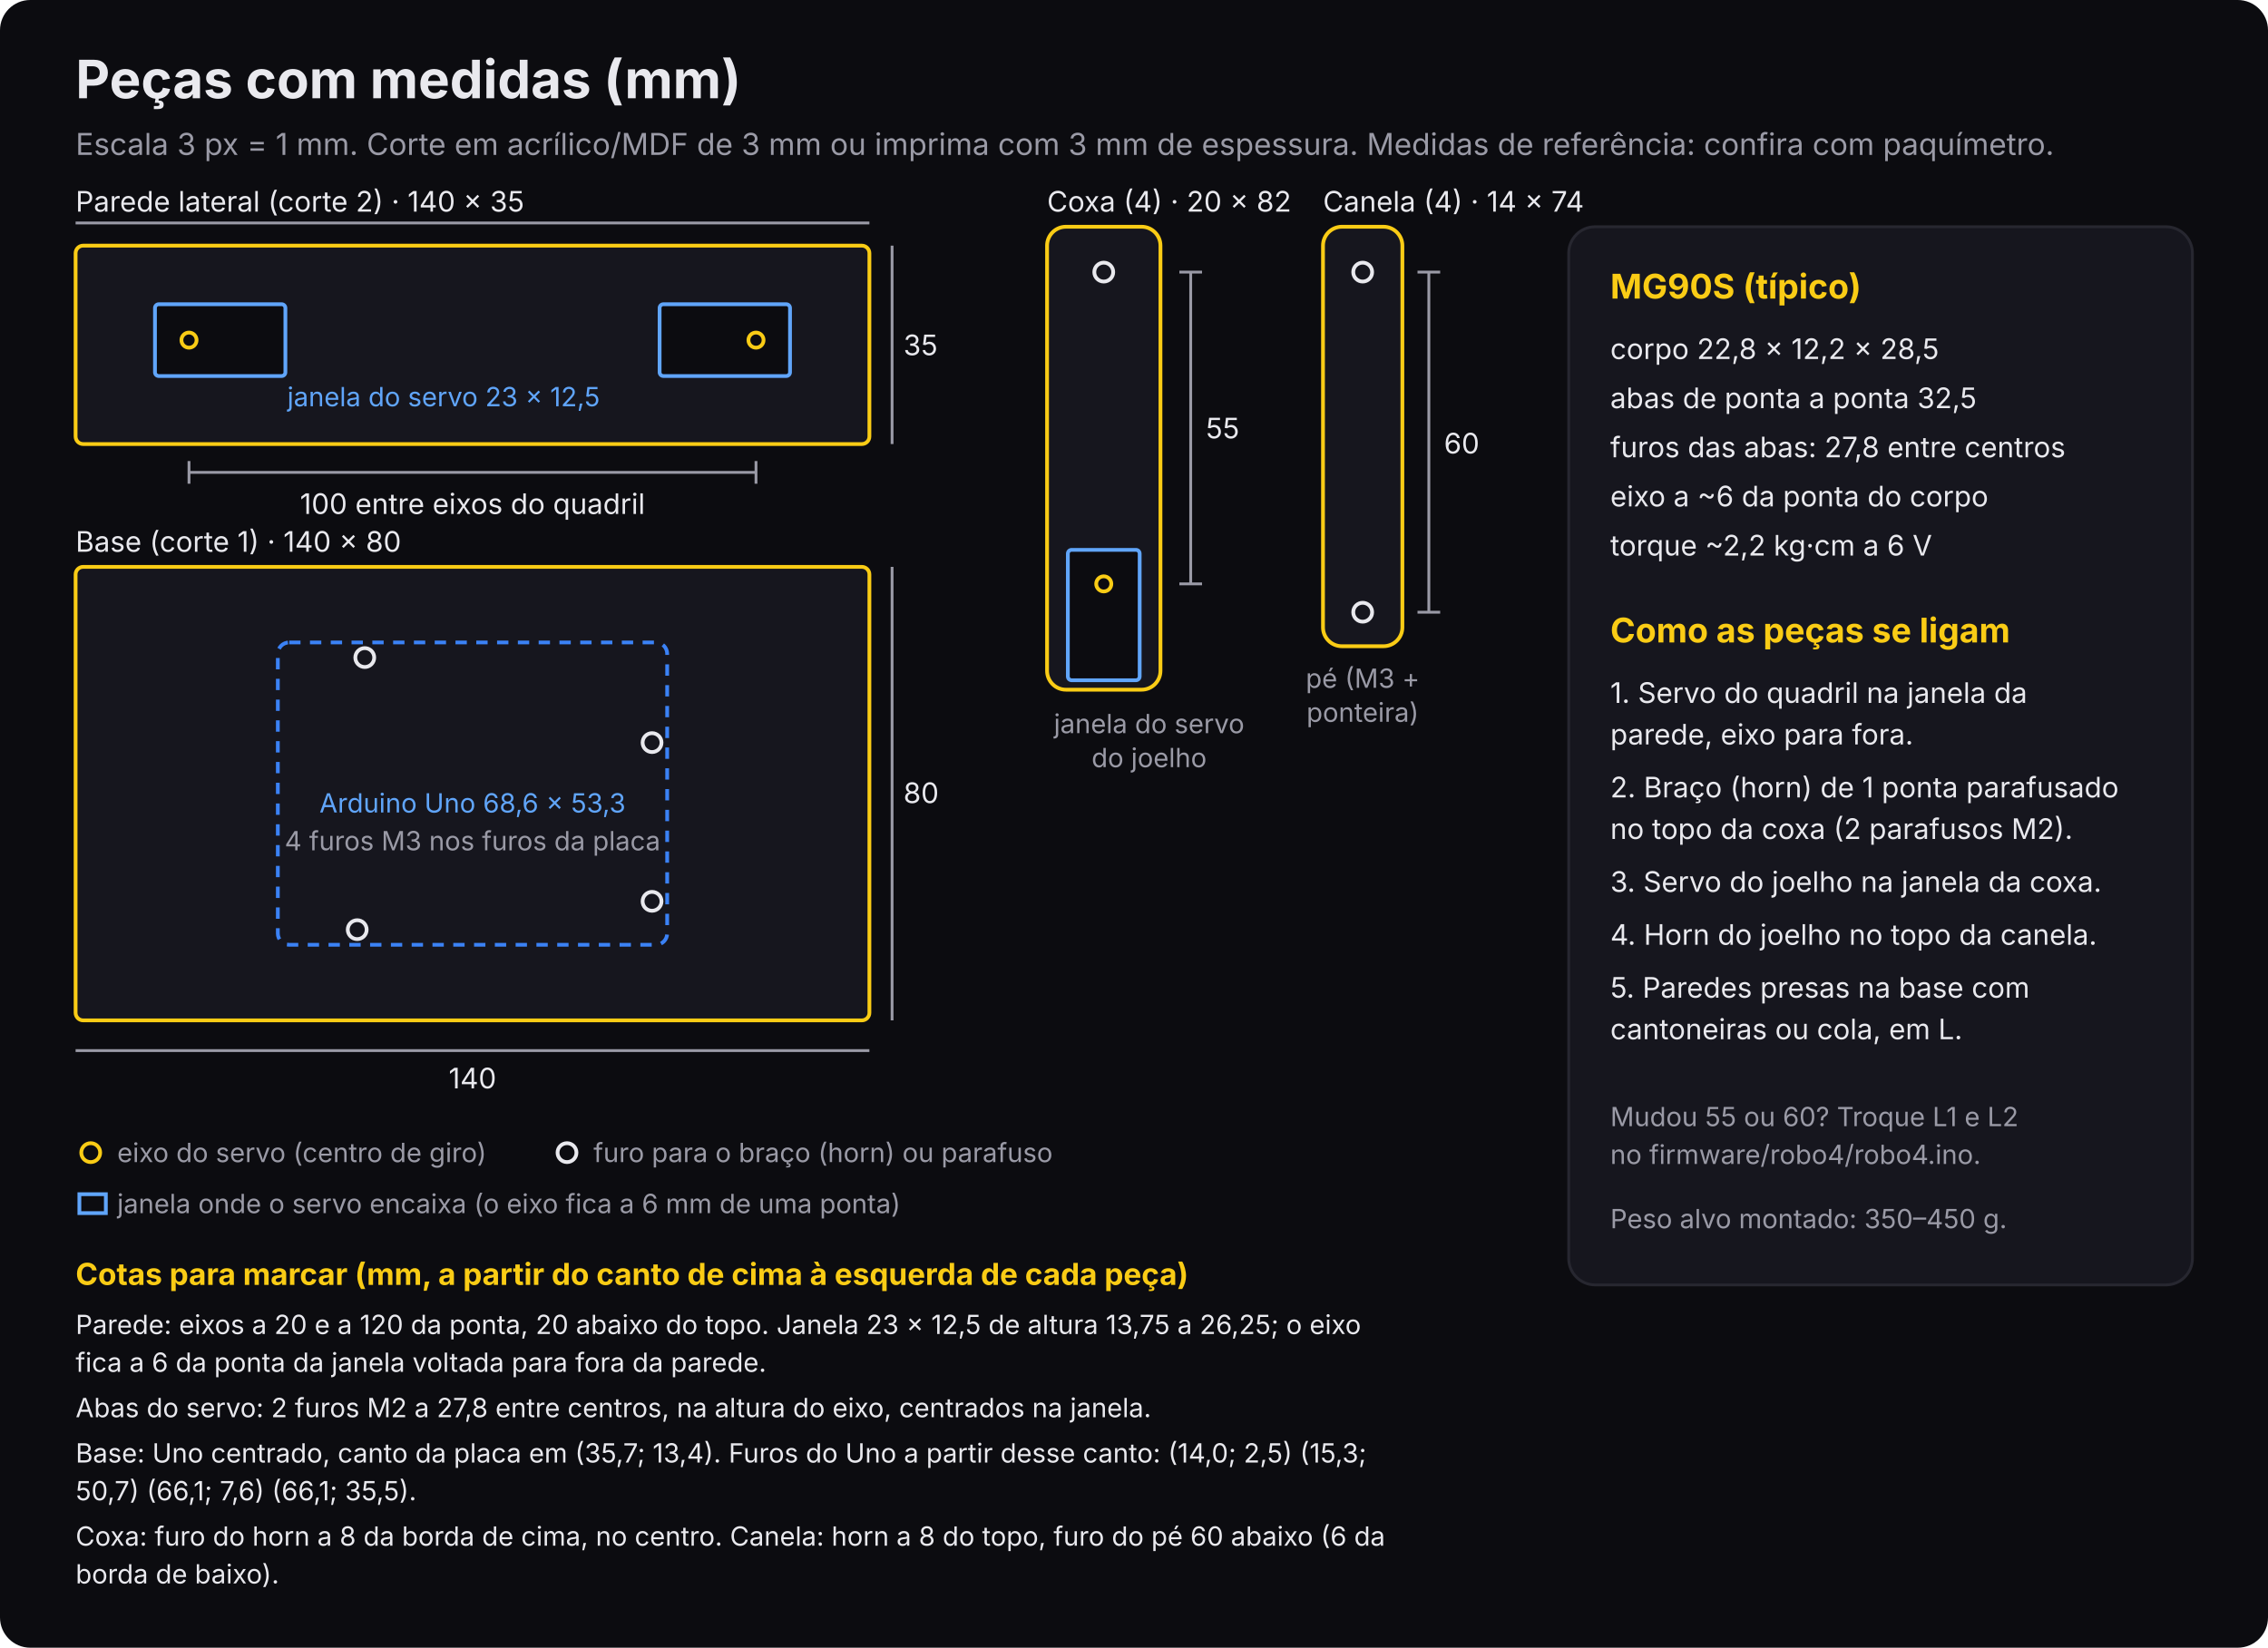
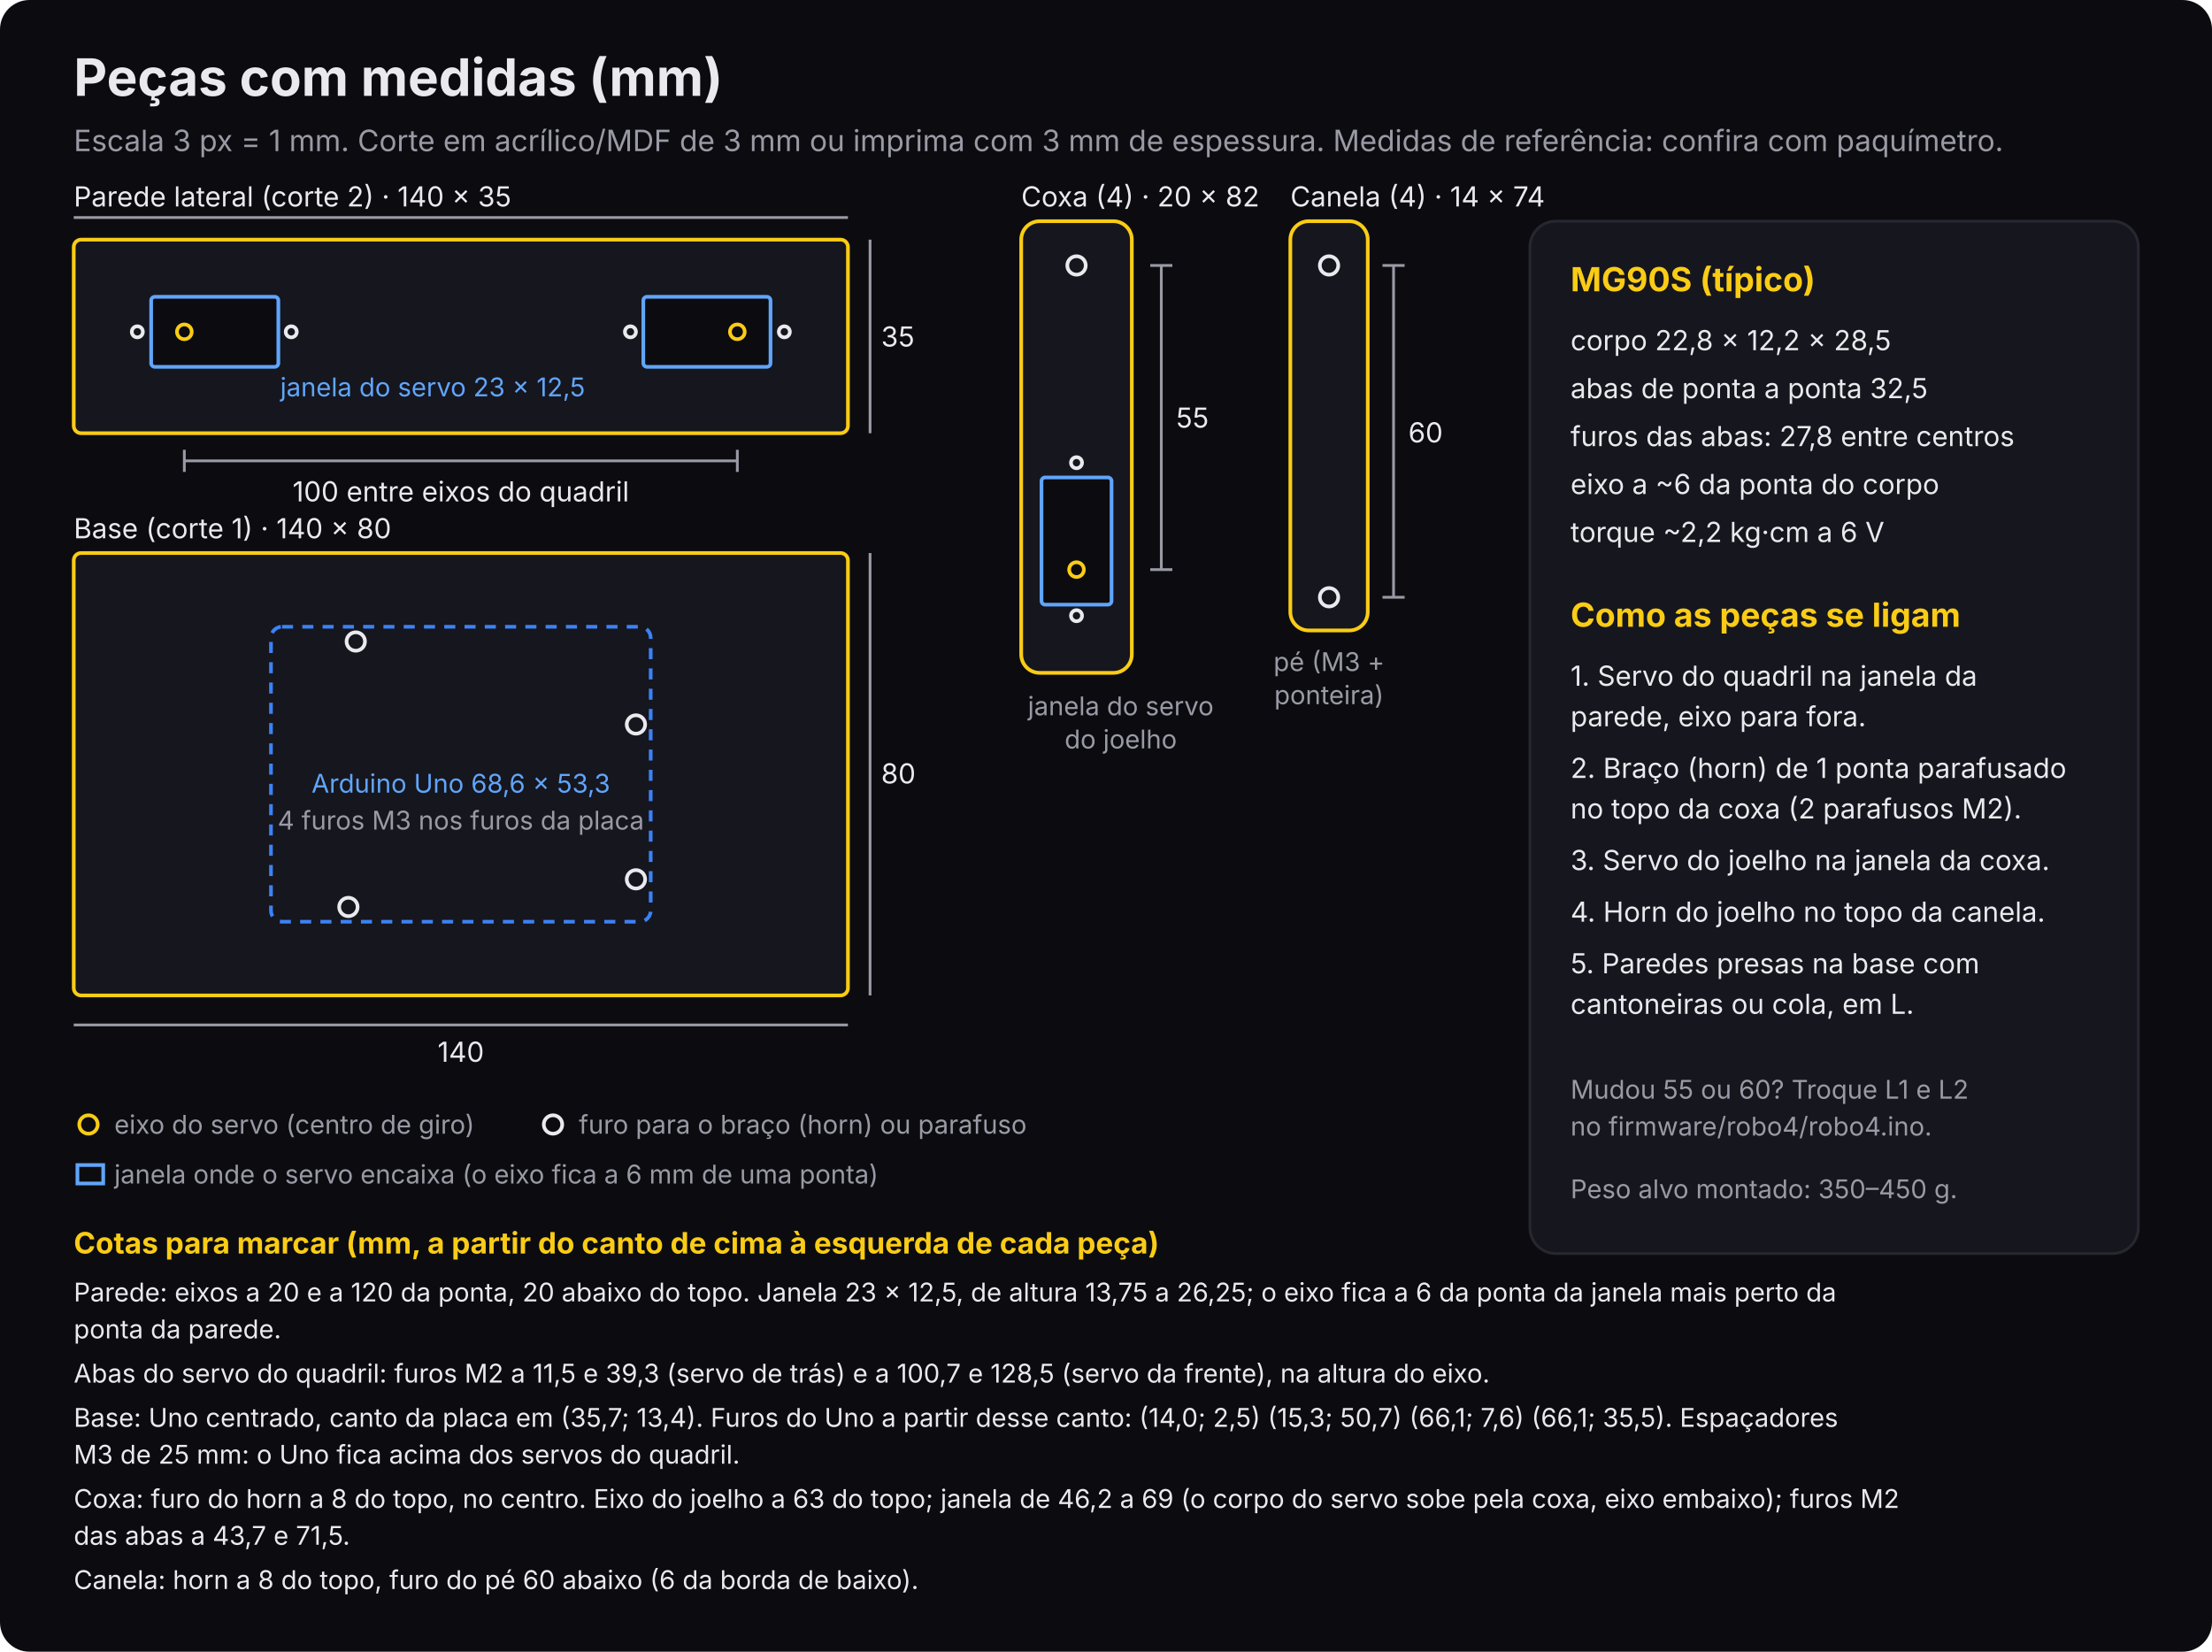
- <svg xmlns="http://www.w3.org/2000/svg" viewBox="0 0 1200 872" font-family="Inter, Arial, sans-serif">
-   <rect width="1200" height="872" rx="16" fill="#0c0c10" />
+ <svg xmlns="http://www.w3.org/2000/svg" viewBox="0 0 1200 896" font-family="Inter, Arial, sans-serif">
+   <rect width="1200" height="896" rx="16" fill="#0c0c10" />
  <text x="40" y="52" fill="#e9e9ee" font-size="28" font-weight="700" font-family="Sora, Inter, sans-serif">Peças com medidas (mm)</text>
  <text x="40" y="82" fill="#9a9aa6" font-size="16">Escala 3 px = 1 mm. Corte em acrílico/MDF de 3 mm ou imprima com 3 mm de espessura. Medidas de referência: confira com paquímetro.</text>
  <g stroke-width="2" fill="none">
    <rect x="40" y="130" width="420" height="105" rx="4" stroke="#FACC15" fill="#16161e" />
    <rect x="82" y="161" width="69" height="38" rx="2" stroke="#60a5fa" fill="#0c0c10" />
    <rect x="349" y="161" width="69" height="38" rx="2" stroke="#60a5fa" fill="#0c0c10" />
    <circle cx="100" cy="180" r="4" stroke="#FACC15" />
+     <circle cx="74.5" cy="180" r="3" stroke="#e9e9ee" />
+     <circle cx="158" cy="180" r="3" stroke="#e9e9ee" />
+     <circle cx="342" cy="180" r="3" stroke="#e9e9ee" />
+     <circle cx="425.5" cy="180" r="3" stroke="#e9e9ee" />
    <circle cx="400" cy="180" r="4" stroke="#FACC15" />
    <rect x="40" y="300" width="420" height="240" rx="4" stroke="#FACC15" fill="#16161e" />
    <rect x="147" y="340" width="206" height="160" rx="6" stroke="#3b82f6" stroke-dasharray="6 5" />
    <g stroke="#e9e9ee">
      <circle cx="189" cy="492" r="5" />
      <circle cx="193" cy="348" r="5" />
      <circle cx="345" cy="477" r="5" />
      <circle cx="345" cy="393" r="5" />
    </g>
    <rect x="554" y="120" width="60" height="245" rx="10" stroke="#FACC15" fill="#16161e" />
    <circle cx="584" cy="144" r="5" stroke="#e9e9ee" />
-     <rect x="565" y="291" width="38" height="69" rx="2" stroke="#60a5fa" fill="#0c0c10" />
+     <rect x="565" y="259" width="38" height="69" rx="2" stroke="#60a5fa" fill="#0c0c10" />
+     <circle cx="584" cy="251" r="3" stroke="#e9e9ee" />
+     <circle cx="584" cy="334" r="3" stroke="#e9e9ee" />
    <circle cx="584" cy="309" r="4" stroke="#FACC15" />
    <rect x="700" y="120" width="42" height="222" rx="10" stroke="#FACC15" fill="#16161e" />
    <circle cx="721" cy="144" r="5" stroke="#e9e9ee" />
    <circle cx="721" cy="324" r="5" stroke="#e9e9ee" />
  </g>
  <g stroke="#9a9aa6" stroke-width="1.5">
    <line x1="100" y1="250" x2="400" y2="250" />
    <line x1="100" y1="244" x2="100" y2="256" />
    <line x1="400" y1="244" x2="400" y2="256" />
    <line x1="40" y1="118" x2="460" y2="118" />
    <line x1="472" y1="130" x2="472" y2="235" />
    <line x1="40" y1="556" x2="460" y2="556" />
    <line x1="472" y1="300" x2="472" y2="540" />
    <line x1="630" y1="144" x2="630" y2="309" />
    <line x1="624" y1="144" x2="636" y2="144" />
    <line x1="624" y1="309" x2="636" y2="309" />
    <line x1="756" y1="144" x2="756" y2="324" />
    <line x1="750" y1="144" x2="762" y2="144" />
    <line x1="750" y1="324" x2="762" y2="324" />
  </g>
  <g fill="#e9e9ee" font-size="15">
    <text x="40" y="112">Parede lateral (corte 2) · 140 × 35</text>
    <text x="478" y="188">35</text>
    <text x="250" y="272" text-anchor="middle">100 entre eixos do quadril</text>
    <text x="152" y="215" fill="#60a5fa" font-size="14">janela do servo 23 × 12,5</text>
    <text x="40" y="292">Base (corte 1) · 140 × 80</text>
    <text x="478" y="425">80</text>
    <text x="250" y="576" text-anchor="middle">140</text>
    <text x="250" y="430" fill="#60a5fa" font-size="14" text-anchor="middle">Arduino Uno 68,6 × 53,3</text>
    <text x="250" y="450" fill="#9a9aa6" font-size="14" text-anchor="middle">4 furos M3 nos furos da placa</text>
    <text x="554" y="112">Coxa (4) · 20 × 82</text>
    <text x="638" y="232">55</text>
    <text x="700" y="112" fill="#e9e9ee">Canela (4) · 14 × 74</text>
    <text x="764" y="240">60</text>
    <text x="608" y="388" fill="#9a9aa6" font-size="14" text-anchor="middle">janela do servo</text>
    <text x="608" y="406" fill="#9a9aa6" font-size="14" text-anchor="middle">do joelho</text>
    <text x="721" y="364" fill="#9a9aa6" font-size="14" text-anchor="middle">pé (M3 +</text>
    <text x="721" y="382" fill="#9a9aa6" font-size="14" text-anchor="middle">ponteira)</text>
  </g>
  <g font-size="14" fill="#9a9aa6">
    <circle cx="48" cy="610" r="5" fill="none" stroke="#FACC15" stroke-width="2" />
    <text x="62" y="615">eixo do servo (centro de giro)</text>
    <circle cx="300" cy="610" r="5" fill="none" stroke="#e9e9ee" stroke-width="2" />
    <text x="314" y="615">furo para o braço (horn) ou parafuso</text>
    <rect x="42" y="632" width="14" height="10" fill="none" stroke="#60a5fa" stroke-width="2" />
    <text x="62" y="642">janela onde o servo encaixa (o eixo fica a 6 mm de uma ponta)</text>
  </g>
  <g transform="translate(830,120)">
    <rect width="330" height="560" rx="14" fill="#16161e" stroke="#272730" stroke-width="1.5" />
    <text x="22" y="38" fill="#FACC15" font-size="18" font-weight="700">MG90S (típico)</text>
    <g fill="#e9e9ee" font-size="15">
      <text x="22" y="70">corpo 22,8 × 12,2 × 28,5</text>
      <text x="22" y="96">abas de ponta a ponta 32,5</text>
      <text x="22" y="122">furos das abas: 27,8 entre centros</text>
      <text x="22" y="148">eixo a ~6 da ponta do corpo</text>
      <text x="22" y="174">torque ~2,2 kg·cm a 6 V</text>
    </g>
    <text x="22" y="220" fill="#FACC15" font-size="18" font-weight="700">Como as peças se ligam</text>
    <g fill="#e9e9ee" font-size="15">
      <text x="22" y="252">1. Servo do quadril na janela da</text>
      <text x="22" y="274">   parede, eixo para fora.</text>
      <text x="22" y="302">2. Braço (horn) de 1 ponta parafusado</text>
      <text x="22" y="324">   no topo da coxa (2 parafusos M2).</text>
      <text x="22" y="352">3. Servo do joelho na janela da coxa.</text>
      <text x="22" y="380">4. Horn do joelho no topo da canela.</text>
      <text x="22" y="408">5. Paredes presas na base com</text>
      <text x="22" y="430">   cantoneiras ou cola, em L.</text>
    </g>
    <text x="22" y="476" fill="#9a9aa6" font-size="14">Mudou 55 ou 60? Troque L1 e L2</text>
    <text x="22" y="496" fill="#9a9aa6" font-size="14">no firmware/robo4/robo4.ino.</text>
    <text x="22" y="530" fill="#9a9aa6" font-size="14">Peso alvo montado: 350–450 g.</text>
  </g>
  <g id="cotas" font-size="14" fill="#e9e9ee">
    <text x="40" y="680" fill="#FACC15" font-size="16" font-weight="700">Cotas para marcar (mm, a partir do canto de cima à esquerda de cada peça)</text>
-     <text x="40" y="706">Parede: eixos a 20 e a 120 da ponta, 20 abaixo do topo. Janela 23 × 12,5 de altura 13,75 a 26,25; o eixo</text>
-     <text x="40" y="726">fica a 6 da ponta da janela voltada para fora da parede.</text>
-     <text x="40" y="750">Abas do servo: 2 furos M2 a 27,8 entre centros, na altura do eixo, centrados na janela.</text>
-     <text x="40" y="774">Base: Uno centrado, canto da placa em (35,7; 13,4). Furos do Uno a partir desse canto: (14,0; 2,5) (15,3;</text>
-     <text x="40" y="794">50,7) (66,1; 7,6) (66,1; 35,5).</text>
-     <text x="40" y="818">Coxa: furo do horn a 8 da borda de cima, no centro. Canela: horn a 8 do topo, furo do pé 60 abaixo (6 da</text>
-     <text x="40" y="838">borda de baixo).</text>
+     <text x="40" y="706">Parede: eixos a 20 e a 120 da ponta, 20 abaixo do topo. Janela 23 × 12,5, de altura 13,75 a 26,25; o eixo fica a 6 da ponta da janela mais perto da</text>
+     <text x="40" y="726">ponta da parede.</text>
+     <text x="40" y="750">Abas do servo do quadril: furos M2 a 11,5 e 39,3 (servo de trás) e a 100,7 e 128,5 (servo da frente), na altura do eixo.</text>
+     <text x="40" y="774">Base: Uno centrado, canto da placa em (35,7; 13,4). Furos do Uno a partir desse canto: (14,0; 2,5) (15,3; 50,7) (66,1; 7,6) (66,1; 35,5). Espaçadores</text>
+     <text x="40" y="794">M3 de 25 mm: o Uno fica acima dos servos do quadril.</text>
+     <text x="40" y="818">Coxa: furo do horn a 8 do topo, no centro. Eixo do joelho a 63 do topo; janela de 46,2 a 69 (o corpo do servo sobe pela coxa, eixo embaixo); furos M2</text>
+     <text x="40" y="838">das abas a 43,7 e 71,5.</text>
+     <text x="40" y="862">Canela: horn a 8 do topo, furo do pé 60 abaixo (6 da borda de baixo).</text>
  </g>
</svg>
